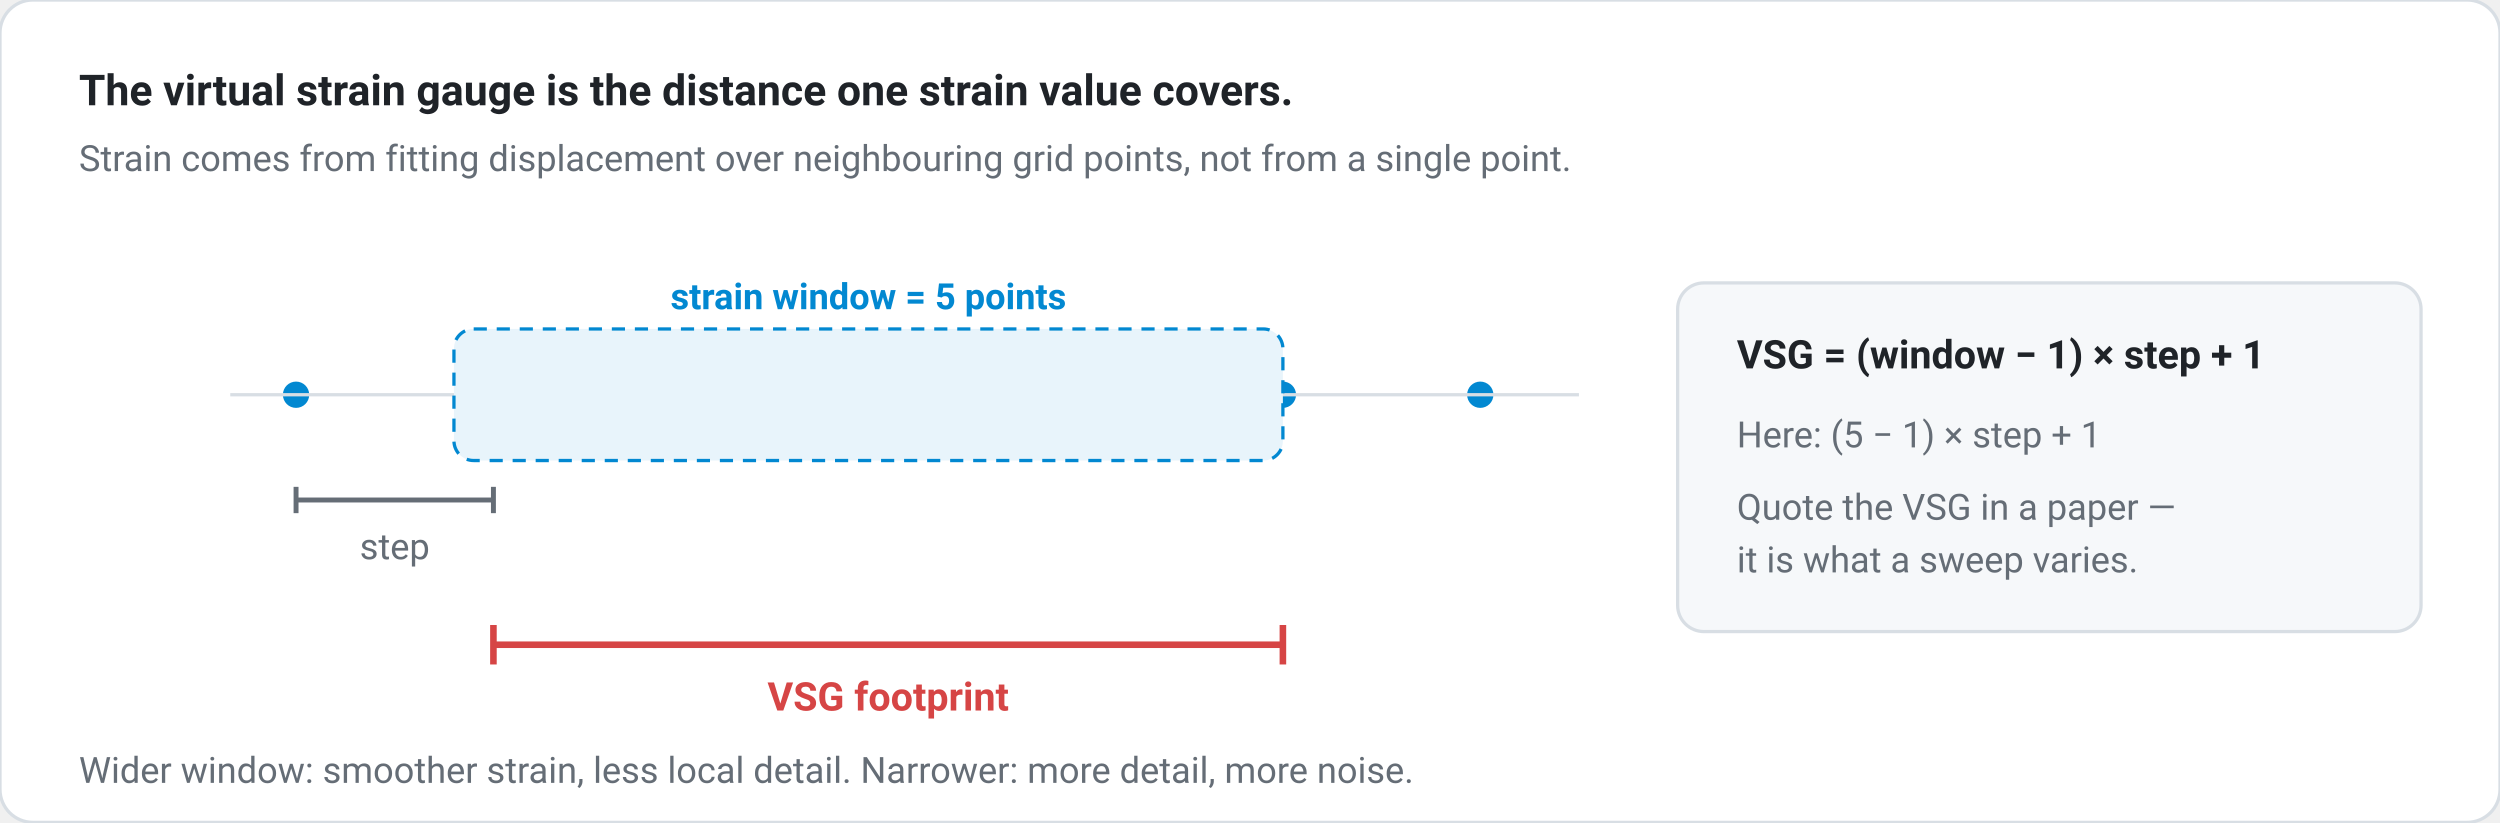
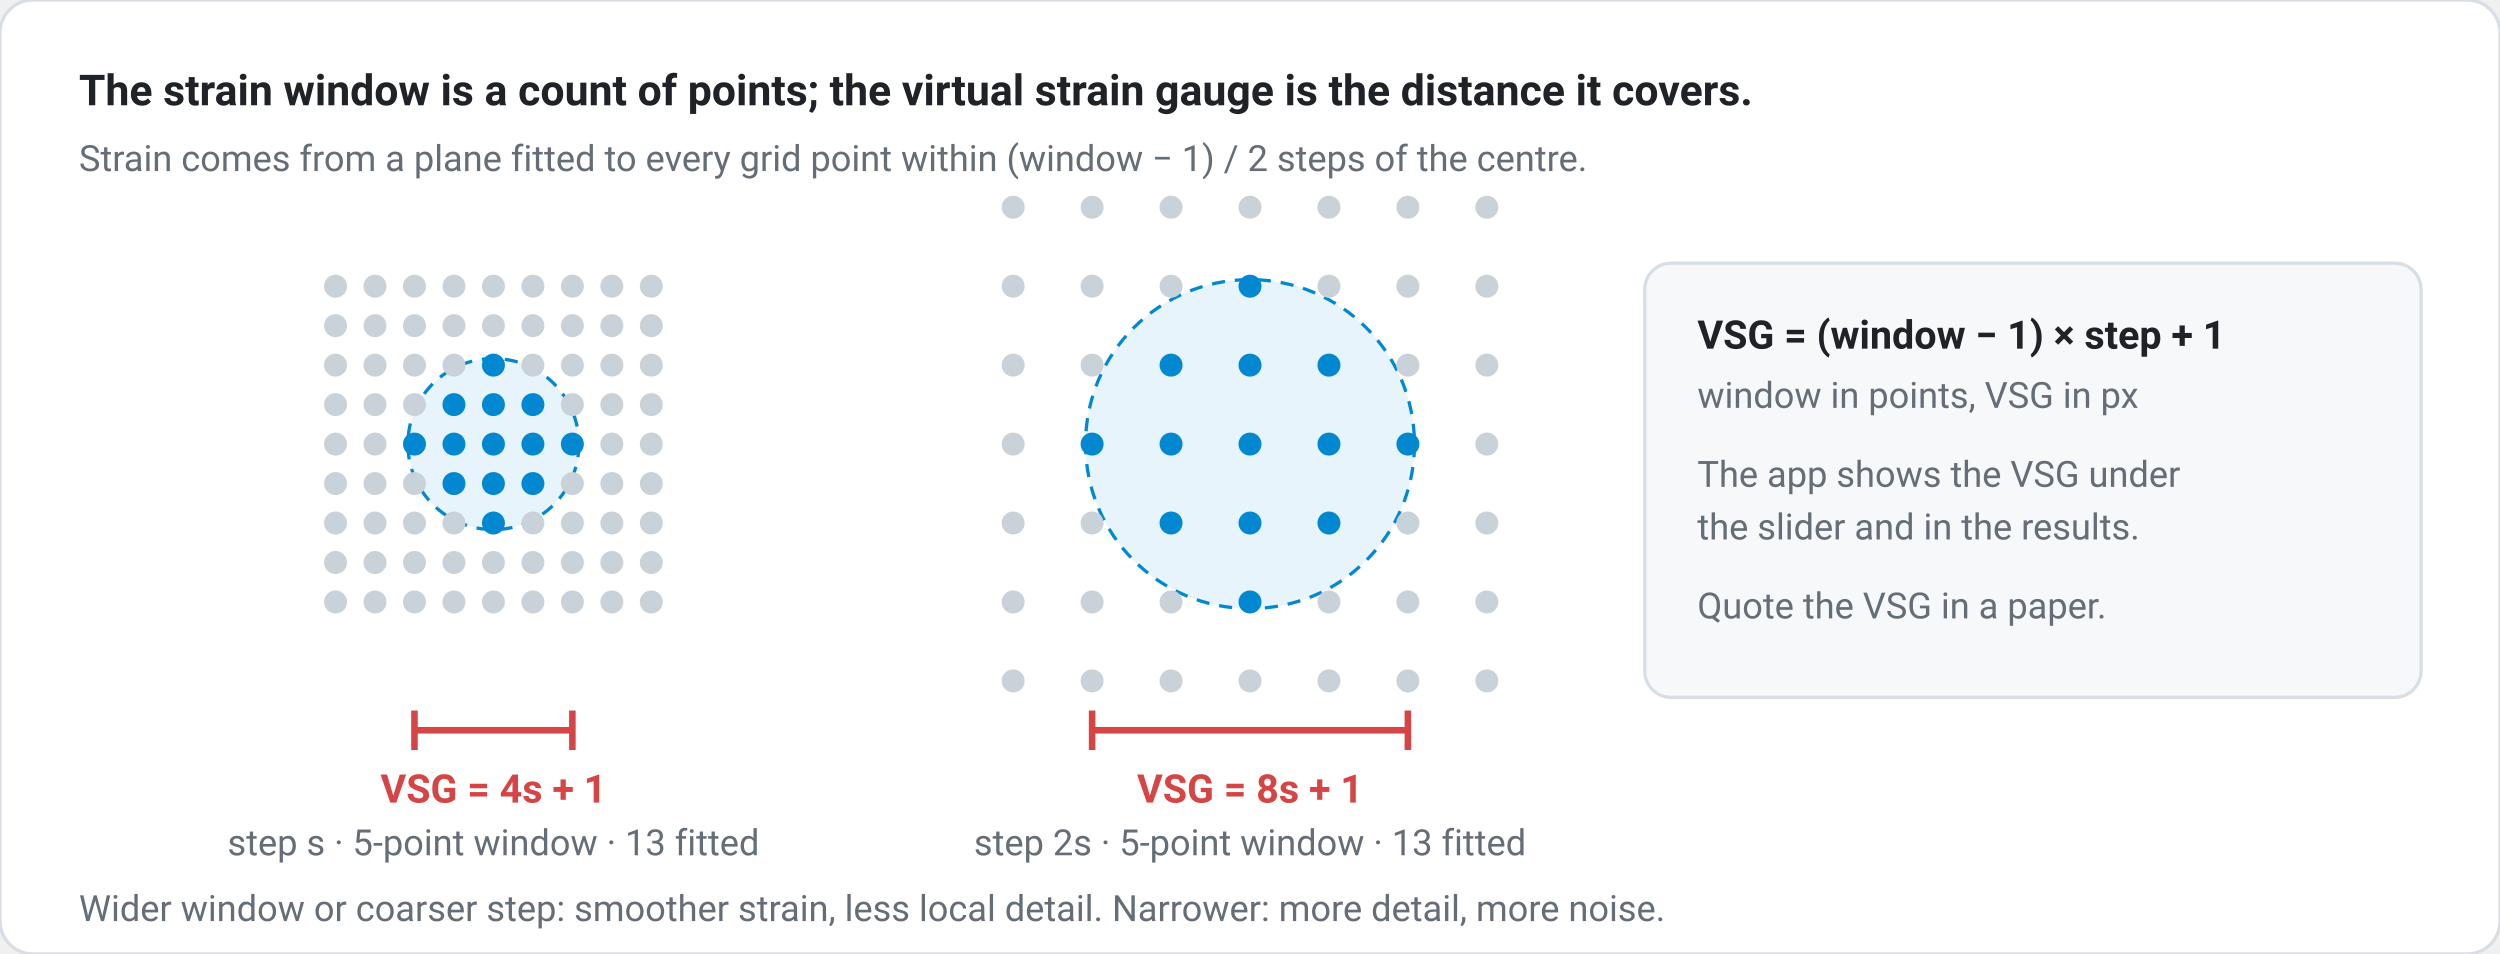
- <svg xmlns="http://www.w3.org/2000/svg" viewBox="0 0 760 250" width="760" height="250" font-family="system-ui, -apple-system, Segoe UI, Roboto, sans-serif">
-   <rect x="0" y="0" width="760" height="250" rx="10" fill="#ffffff" stroke="#d8dee4" />
-   <text x="24" y="32" font-size="13" font-weight="600" fill="#1f2328">The virtual strain gauge is the distance one strain value covers.</text>
-   <text x="24" y="52" font-size="11" fill="#656d76">Strain comes from fitting displacement over neighbouring grid points, not from a single point.</text>
+ <svg xmlns="http://www.w3.org/2000/svg" viewBox="0 0 760 290" width="760" height="290" font-family="system-ui, -apple-system, Segoe UI, Roboto, sans-serif">
+   <rect x="0" y="0" width="760" height="290" rx="10" fill="#ffffff" stroke="#d8dee4" />
+   <text x="24" y="32" font-size="13" font-weight="600" fill="#1f2328">The strain window is a count of points; the virtual strain gauge is the distance it covers.</text>
+   <text x="24" y="52" font-size="11" fill="#656d76">Strain comes from a plane fitted to every grid point within (window − 1) / 2 steps of the centre.</text>
+   <circle cx="150" cy="135" r="26" fill="#e8f4fb" stroke="#0288d1" stroke-dasharray="4 3" />
+   <g fill="#c9d1d9">
+     <circle cx="102" cy="87" r="3.5" />
+     <circle cx="114" cy="87" r="3.5" />
+     <circle cx="126" cy="87" r="3.5" />
+     <circle cx="138" cy="87" r="3.5" />
+     <circle cx="150" cy="87" r="3.5" />
+     <circle cx="162" cy="87" r="3.5" />
+     <circle cx="174" cy="87" r="3.5" />
+     <circle cx="186" cy="87" r="3.5" />
+     <circle cx="198" cy="87" r="3.5" />
+     <circle cx="102" cy="99" r="3.5" />
+     <circle cx="114" cy="99" r="3.5" />
+     <circle cx="126" cy="99" r="3.5" />
+     <circle cx="138" cy="99" r="3.5" />
+     <circle cx="150" cy="99" r="3.5" />
+     <circle cx="162" cy="99" r="3.5" />
+     <circle cx="174" cy="99" r="3.5" />
+     <circle cx="186" cy="99" r="3.5" />
+     <circle cx="198" cy="99" r="3.5" />
+     <circle cx="102" cy="111" r="3.5" />
+     <circle cx="114" cy="111" r="3.5" />
+     <circle cx="126" cy="111" r="3.5" />
+     <circle cx="138" cy="111" r="3.5" />
+     <circle cx="162" cy="111" r="3.5" />
+     <circle cx="174" cy="111" r="3.5" />
+     <circle cx="186" cy="111" r="3.5" />
+     <circle cx="198" cy="111" r="3.5" />
+     <circle cx="102" cy="123" r="3.5" />
+     <circle cx="114" cy="123" r="3.5" />
+     <circle cx="126" cy="123" r="3.5" />
+     <circle cx="174" cy="123" r="3.5" />
+     <circle cx="186" cy="123" r="3.5" />
+     <circle cx="198" cy="123" r="3.5" />
+     <circle cx="102" cy="135" r="3.5" />
+     <circle cx="114" cy="135" r="3.5" />
+     <circle cx="186" cy="135" r="3.5" />
+     <circle cx="198" cy="135" r="3.5" />
+     <circle cx="102" cy="147" r="3.5" />
+     <circle cx="114" cy="147" r="3.5" />
+     <circle cx="126" cy="147" r="3.5" />
+     <circle cx="174" cy="147" r="3.5" />
+     <circle cx="186" cy="147" r="3.5" />
+     <circle cx="198" cy="147" r="3.5" />
+     <circle cx="102" cy="159" r="3.5" />
+     <circle cx="114" cy="159" r="3.5" />
+     <circle cx="126" cy="159" r="3.5" />
+     <circle cx="138" cy="159" r="3.5" />
+     <circle cx="162" cy="159" r="3.5" />
+     <circle cx="174" cy="159" r="3.5" />
+     <circle cx="186" cy="159" r="3.5" />
+     <circle cx="198" cy="159" r="3.5" />
+     <circle cx="102" cy="171" r="3.5" />
+     <circle cx="114" cy="171" r="3.5" />
+     <circle cx="126" cy="171" r="3.5" />
+     <circle cx="138" cy="171" r="3.5" />
+     <circle cx="150" cy="171" r="3.5" />
+     <circle cx="162" cy="171" r="3.5" />
+     <circle cx="174" cy="171" r="3.5" />
+     <circle cx="186" cy="171" r="3.5" />
+     <circle cx="198" cy="171" r="3.5" />
+     <circle cx="102" cy="183" r="3.5" />
+     <circle cx="114" cy="183" r="3.5" />
+     <circle cx="126" cy="183" r="3.5" />
+     <circle cx="138" cy="183" r="3.5" />
+     <circle cx="150" cy="183" r="3.5" />
+     <circle cx="162" cy="183" r="3.5" />
+     <circle cx="174" cy="183" r="3.5" />
+     <circle cx="186" cy="183" r="3.5" />
+     <circle cx="198" cy="183" r="3.5" />
+   </g>
  <g fill="#0288d1">
-     <circle cx="90" cy="120" r="4" />
-     <circle cx="150" cy="120" r="4" />
-     <circle cx="210" cy="120" r="4" />
-     <circle cx="270" cy="120" r="4" />
-     <circle cx="330" cy="120" r="4" />
-     <circle cx="390" cy="120" r="4" />
-     <circle cx="450" cy="120" r="4" />
+     <circle cx="150" cy="111" r="3.5" />
+     <circle cx="138" cy="123" r="3.5" />
+     <circle cx="150" cy="123" r="3.5" />
+     <circle cx="162" cy="123" r="3.5" />
+     <circle cx="126" cy="135" r="3.5" />
+     <circle cx="138" cy="135" r="3.5" />
+     <circle cx="150" cy="135" r="3.5" />
+     <circle cx="162" cy="135" r="3.5" />
+     <circle cx="174" cy="135" r="3.5" />
+     <circle cx="138" cy="147" r="3.5" />
+     <circle cx="150" cy="147" r="3.5" />
+     <circle cx="162" cy="147" r="3.5" />
+     <circle cx="150" cy="159" r="3.5" />
  </g>
-   <line x1="70" y1="120" x2="480" y2="120" stroke="#d8dee4" stroke-width="1" />
-   <rect x="138" y="100" width="252" height="40" rx="6" fill="#e8f4fb" stroke="#0288d1" stroke-dasharray="4 3" />
-   <text x="264" y="94" text-anchor="middle" font-size="11" font-weight="600" fill="#0288d1">strain window = 5 points</text>
-   <path d="M90 152 h60" stroke="#656d76" stroke-width="1.5" />
-   <path d="M90 148 v8 M150 148 v8" stroke="#656d76" stroke-width="1.5" />
-   <text x="120" y="170" text-anchor="middle" font-size="11" fill="#656d76">step</text>
-   <path d="M150 196 h240" stroke="#d64545" stroke-width="2" />
-   <path d="M150 190 v12 M390 190 v12" stroke="#d64545" stroke-width="2" />
-   <text x="270" y="216" text-anchor="middle" font-size="12" font-weight="600" fill="#d64545">VSG footprint</text>
-   <rect x="510" y="86" width="226" height="106" rx="8" fill="#f6f8fa" stroke="#d8dee4" />
-   <text x="528" y="112" font-size="12" font-weight="600" fill="#1f2328">VSG = (window − 1) × step + 1</text>
-   <text x="528" y="136" font-size="11" fill="#656d76">Here: (5 − 1) × step + 1</text>
-   <text x="528" y="158" font-size="11" fill="#656d76">Quote the VSG in a paper —</text>
-   <text x="528" y="174" font-size="11" fill="#656d76">it is what a sweep varies.</text>
-   <text x="24" y="238" font-size="11" fill="#656d76">Wider window: smoother strain, less local detail. Narrower: more detail, more noise.</text>
+   <path d="M126 222 H174 M126 216 v12 M174 216 v12" stroke="#d64545" stroke-width="2" />
+   <circle cx="380" cy="135" r="50" fill="#e8f4fb" stroke="#0288d1" stroke-dasharray="4 3" />
+   <g fill="#c9d1d9">
+     <circle cx="308" cy="63" r="3.5" />
+     <circle cx="332" cy="63" r="3.5" />
+     <circle cx="356" cy="63" r="3.5" />
+     <circle cx="380" cy="63" r="3.5" />
+     <circle cx="404" cy="63" r="3.5" />
+     <circle cx="428" cy="63" r="3.5" />
+     <circle cx="452" cy="63" r="3.5" />
+     <circle cx="308" cy="87" r="3.5" />
+     <circle cx="332" cy="87" r="3.5" />
+     <circle cx="356" cy="87" r="3.5" />
+     <circle cx="404" cy="87" r="3.5" />
+     <circle cx="428" cy="87" r="3.5" />
+     <circle cx="452" cy="87" r="3.5" />
+     <circle cx="308" cy="111" r="3.5" />
+     <circle cx="332" cy="111" r="3.5" />
+     <circle cx="428" cy="111" r="3.5" />
+     <circle cx="452" cy="111" r="3.5" />
+     <circle cx="308" cy="135" r="3.5" />
+     <circle cx="452" cy="135" r="3.5" />
+     <circle cx="308" cy="159" r="3.5" />
+     <circle cx="332" cy="159" r="3.5" />
+     <circle cx="428" cy="159" r="3.5" />
+     <circle cx="452" cy="159" r="3.5" />
+     <circle cx="308" cy="183" r="3.5" />
+     <circle cx="332" cy="183" r="3.5" />
+     <circle cx="356" cy="183" r="3.5" />
+     <circle cx="404" cy="183" r="3.5" />
+     <circle cx="428" cy="183" r="3.5" />
+     <circle cx="452" cy="183" r="3.5" />
+     <circle cx="308" cy="207" r="3.5" />
+     <circle cx="332" cy="207" r="3.5" />
+     <circle cx="356" cy="207" r="3.5" />
+     <circle cx="380" cy="207" r="3.5" />
+     <circle cx="404" cy="207" r="3.5" />
+     <circle cx="428" cy="207" r="3.5" />
+     <circle cx="452" cy="207" r="3.5" />
+   </g>
+   <g fill="#0288d1">
+     <circle cx="380" cy="87" r="3.5" />
+     <circle cx="356" cy="111" r="3.5" />
+     <circle cx="380" cy="111" r="3.5" />
+     <circle cx="404" cy="111" r="3.5" />
+     <circle cx="332" cy="135" r="3.5" />
+     <circle cx="356" cy="135" r="3.5" />
+     <circle cx="380" cy="135" r="3.5" />
+     <circle cx="404" cy="135" r="3.5" />
+     <circle cx="428" cy="135" r="3.5" />
+     <circle cx="356" cy="159" r="3.5" />
+     <circle cx="380" cy="159" r="3.5" />
+     <circle cx="404" cy="159" r="3.5" />
+     <circle cx="380" cy="183" r="3.5" />
+   </g>
+   <path d="M332 222 H428 M332 216 v12 M428 216 v12" stroke="#d64545" stroke-width="2" />
+   <text x="150" y="244" text-anchor="middle" font-size="12" font-weight="600" fill="#d64545">VSG = 4s + 1</text>
+   <text x="380" y="244" text-anchor="middle" font-size="12" font-weight="600" fill="#d64545">VSG = 8s + 1</text>
+   <text x="150" y="260" text-anchor="middle" font-size="11" fill="#656d76">step s · 5-point window · 13 fitted</text>
+   <text x="380" y="260" text-anchor="middle" font-size="11" fill="#656d76">step 2s · 5-point window · 13 fitted</text>
+   <rect x="500" y="80" width="236" height="132" rx="8" fill="#f6f8fa" stroke="#d8dee4" />
+   <text x="516" y="106" font-size="12" font-weight="600" fill="#1f2328">VSG = (window − 1) × step + 1</text>
+   <text x="516" y="124" font-size="11" fill="#656d76">window in points, VSG in px</text>
+   <text x="516" y="148" font-size="11" fill="#656d76">The app shows the VSG under</text>
+   <text x="516" y="164" font-size="11" fill="#656d76">the slider and in the results.</text>
+   <text x="516" y="188" font-size="11" fill="#656d76">Quote the VSG in a paper.</text>
+   <text x="24" y="280" font-size="11" fill="#656d76">Wider window or coarser step: smoother strain, less local detail. Narrower: more detail, more noise.</text>
</svg>
